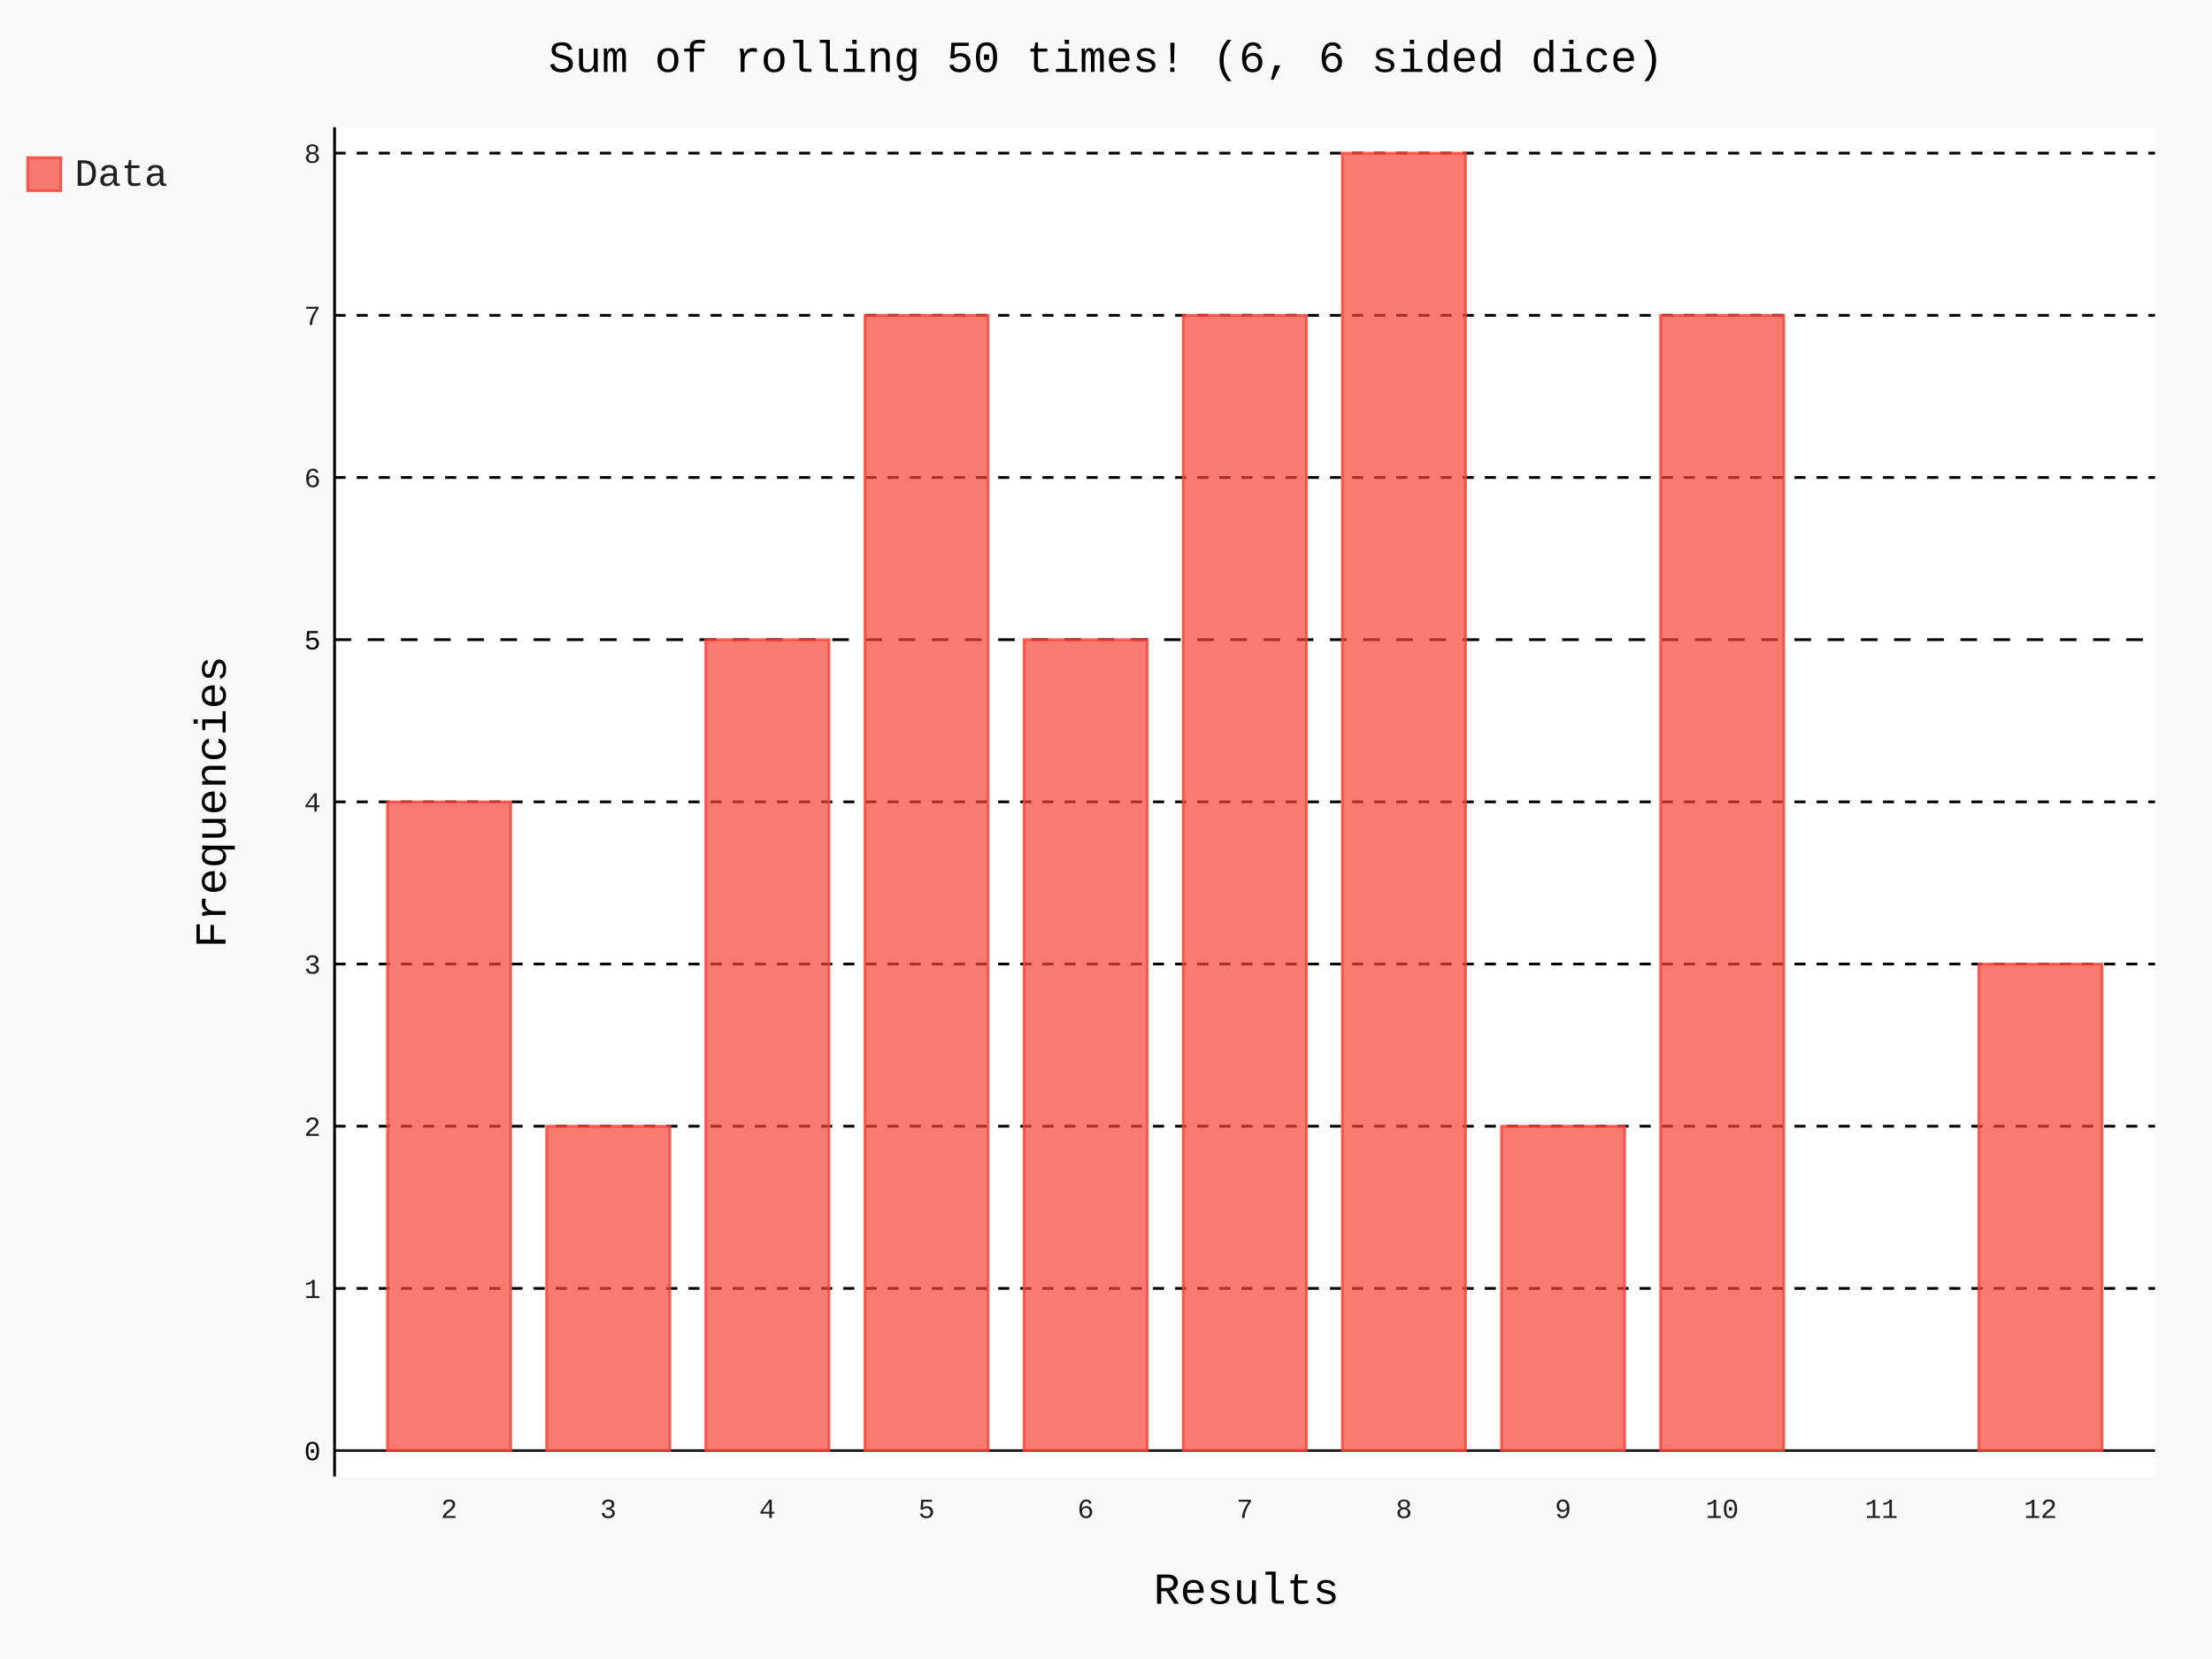
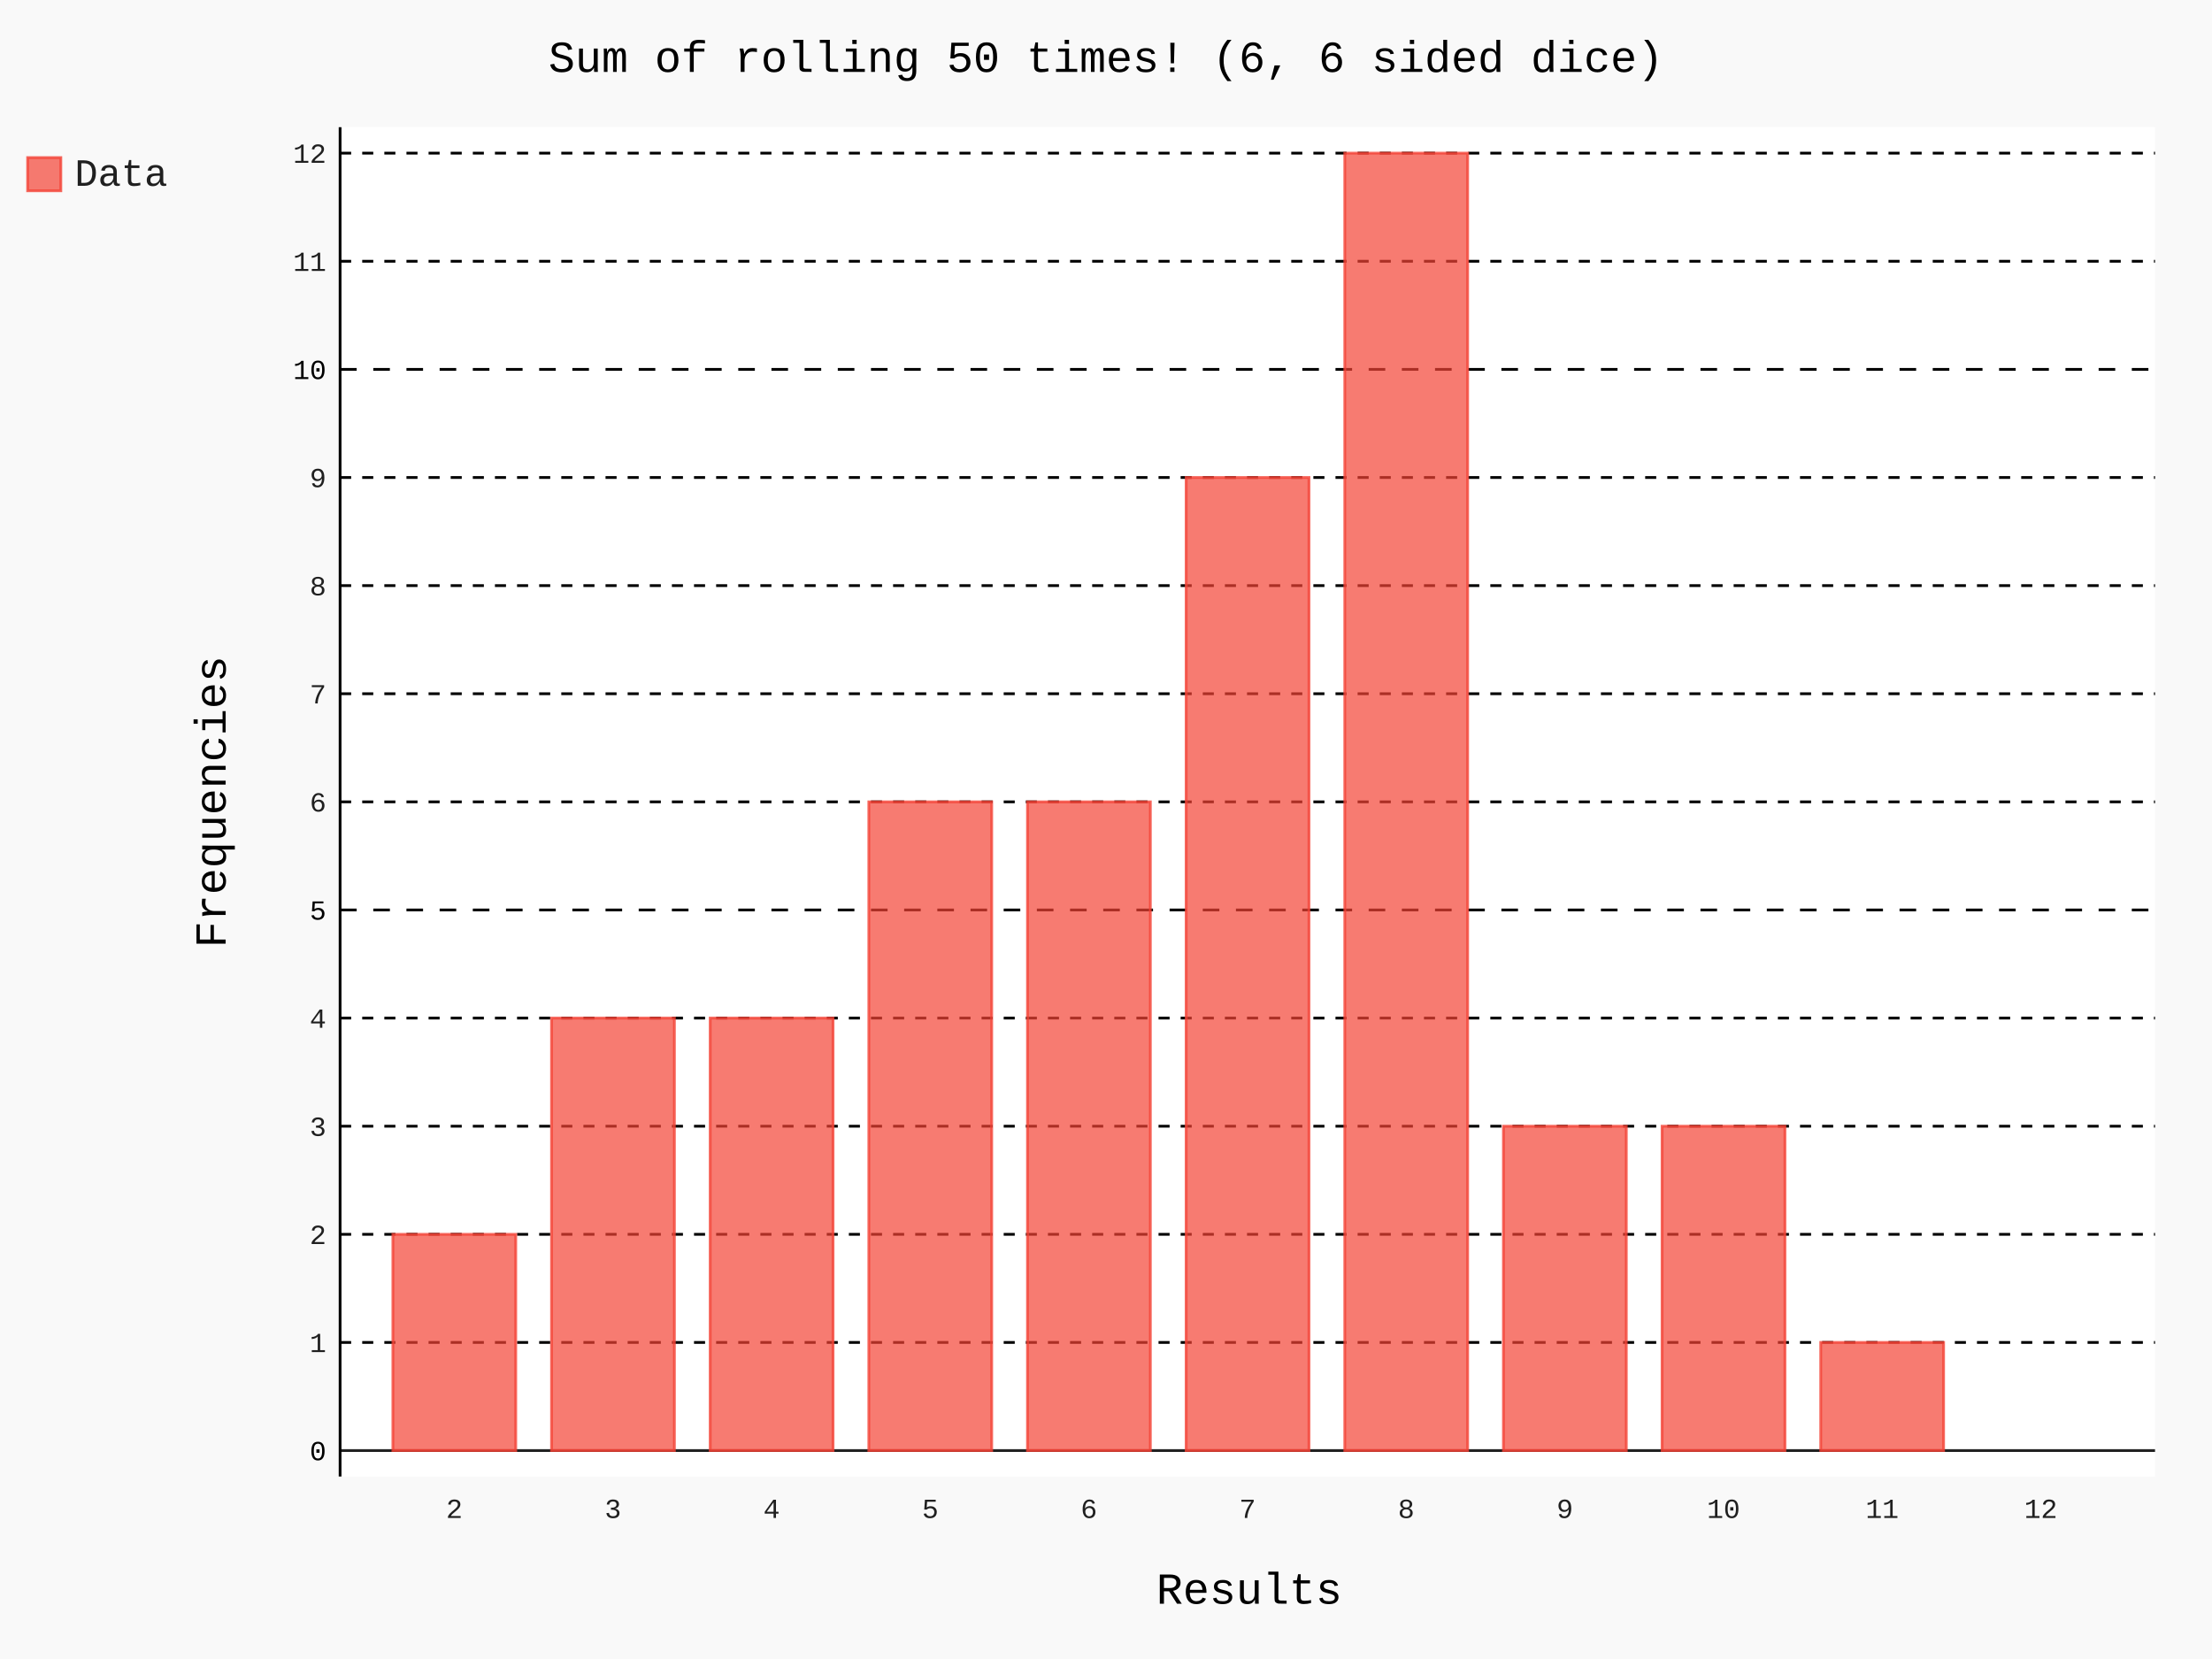
- <svg xmlns="http://www.w3.org/2000/svg" id="chart-41c898a9-c550-4b8f-9f5b-6c21ceff38a6" class="pygal-chart" viewBox="0 0 800 600">
+ <svg xmlns="http://www.w3.org/2000/svg" id="chart-113fd597-7614-4728-b394-9f4e06cf2603" class="pygal-chart" viewBox="0 0 800 600">
  <defs>
-     <style type="text/css">#chart-41c898a9-c550-4b8f-9f5b-6c21ceff38a6{-webkit-user-select:none;-webkit-font-smoothing:antialiased;font-family:Consolas,"Liberation Mono",Menlo,Courier,monospace}#chart-41c898a9-c550-4b8f-9f5b-6c21ceff38a6 .title{font-family:Consolas,"Liberation Mono",Menlo,Courier,monospace;font-size:16px}#chart-41c898a9-c550-4b8f-9f5b-6c21ceff38a6 .legends .legend text{font-family:Consolas,"Liberation Mono",Menlo,Courier,monospace;font-size:14px}#chart-41c898a9-c550-4b8f-9f5b-6c21ceff38a6 .axis text{font-family:Consolas,"Liberation Mono",Menlo,Courier,monospace;font-size:10px}#chart-41c898a9-c550-4b8f-9f5b-6c21ceff38a6 .axis text.major{font-family:Consolas,"Liberation Mono",Menlo,Courier,monospace;font-size:10px}#chart-41c898a9-c550-4b8f-9f5b-6c21ceff38a6 .text-overlay text.value{font-family:Consolas,"Liberation Mono",Menlo,Courier,monospace;font-size:16px}#chart-41c898a9-c550-4b8f-9f5b-6c21ceff38a6 .text-overlay text.label{font-family:Consolas,"Liberation Mono",Menlo,Courier,monospace;font-size:10px}#chart-41c898a9-c550-4b8f-9f5b-6c21ceff38a6 .tooltip{font-family:Consolas,"Liberation Mono",Menlo,Courier,monospace;font-size:14px}#chart-41c898a9-c550-4b8f-9f5b-6c21ceff38a6 text.no_data{font-family:Consolas,"Liberation Mono",Menlo,Courier,monospace;font-size:64px}
- #chart-41c898a9-c550-4b8f-9f5b-6c21ceff38a6{background-color:rgba(249,249,249,1)}#chart-41c898a9-c550-4b8f-9f5b-6c21ceff38a6 path,#chart-41c898a9-c550-4b8f-9f5b-6c21ceff38a6 line,#chart-41c898a9-c550-4b8f-9f5b-6c21ceff38a6 rect,#chart-41c898a9-c550-4b8f-9f5b-6c21ceff38a6 circle{-webkit-transition:150ms;-moz-transition:150ms;transition:150ms}#chart-41c898a9-c550-4b8f-9f5b-6c21ceff38a6 .graph &gt; .background{fill:rgba(249,249,249,1)}#chart-41c898a9-c550-4b8f-9f5b-6c21ceff38a6 .plot &gt; .background{fill:rgba(255,255,255,1)}#chart-41c898a9-c550-4b8f-9f5b-6c21ceff38a6 .graph{fill:rgba(0,0,0,.87)}#chart-41c898a9-c550-4b8f-9f5b-6c21ceff38a6 text.no_data{fill:rgba(0,0,0,1)}#chart-41c898a9-c550-4b8f-9f5b-6c21ceff38a6 .title{fill:rgba(0,0,0,1)}#chart-41c898a9-c550-4b8f-9f5b-6c21ceff38a6 .legends .legend text{fill:rgba(0,0,0,.87)}#chart-41c898a9-c550-4b8f-9f5b-6c21ceff38a6 .legends .legend:hover text{fill:rgba(0,0,0,1)}#chart-41c898a9-c550-4b8f-9f5b-6c21ceff38a6 .axis .line{stroke:rgba(0,0,0,1)}#chart-41c898a9-c550-4b8f-9f5b-6c21ceff38a6 .axis .guide.line{stroke:rgba(0,0,0,.54)}#chart-41c898a9-c550-4b8f-9f5b-6c21ceff38a6 .axis .major.line{stroke:rgba(0,0,0,.87)}#chart-41c898a9-c550-4b8f-9f5b-6c21ceff38a6 .axis text.major{fill:rgba(0,0,0,1)}#chart-41c898a9-c550-4b8f-9f5b-6c21ceff38a6 .axis.y .guides:hover .guide.line,#chart-41c898a9-c550-4b8f-9f5b-6c21ceff38a6 .line-graph .axis.x .guides:hover .guide.line,#chart-41c898a9-c550-4b8f-9f5b-6c21ceff38a6 .stackedline-graph .axis.x .guides:hover .guide.line,#chart-41c898a9-c550-4b8f-9f5b-6c21ceff38a6 .xy-graph .axis.x .guides:hover .guide.line{stroke:rgba(0,0,0,1)}#chart-41c898a9-c550-4b8f-9f5b-6c21ceff38a6 .axis .guides:hover text{fill:rgba(0,0,0,1)}#chart-41c898a9-c550-4b8f-9f5b-6c21ceff38a6 .reactive{fill-opacity:.7;stroke-opacity:.8;stroke-width:1}#chart-41c898a9-c550-4b8f-9f5b-6c21ceff38a6 .ci{stroke:rgba(0,0,0,.87)}#chart-41c898a9-c550-4b8f-9f5b-6c21ceff38a6 .reactive.active,#chart-41c898a9-c550-4b8f-9f5b-6c21ceff38a6 .active .reactive{fill-opacity:.8;stroke-opacity:.9;stroke-width:4}#chart-41c898a9-c550-4b8f-9f5b-6c21ceff38a6 .ci .reactive.active{stroke-width:1.5}#chart-41c898a9-c550-4b8f-9f5b-6c21ceff38a6 .series text{fill:rgba(0,0,0,1)}#chart-41c898a9-c550-4b8f-9f5b-6c21ceff38a6 .tooltip rect{fill:rgba(255,255,255,1);stroke:rgba(0,0,0,1);-webkit-transition:opacity 150ms;-moz-transition:opacity 150ms;transition:opacity 150ms}#chart-41c898a9-c550-4b8f-9f5b-6c21ceff38a6 .tooltip .label{fill:rgba(0,0,0,.87)}#chart-41c898a9-c550-4b8f-9f5b-6c21ceff38a6 .tooltip .label{fill:rgba(0,0,0,.87)}#chart-41c898a9-c550-4b8f-9f5b-6c21ceff38a6 .tooltip .legend{font-size:.8em;fill:rgba(0,0,0,.54)}#chart-41c898a9-c550-4b8f-9f5b-6c21ceff38a6 .tooltip .x_label{font-size:.6em;fill:rgba(0,0,0,1)}#chart-41c898a9-c550-4b8f-9f5b-6c21ceff38a6 .tooltip .xlink{font-size:.5em;text-decoration:underline}#chart-41c898a9-c550-4b8f-9f5b-6c21ceff38a6 .tooltip .value{font-size:1.5em}#chart-41c898a9-c550-4b8f-9f5b-6c21ceff38a6 .bound{font-size:.5em}#chart-41c898a9-c550-4b8f-9f5b-6c21ceff38a6 .max-value{font-size:.75em;fill:rgba(0,0,0,.54)}#chart-41c898a9-c550-4b8f-9f5b-6c21ceff38a6 .map-element{fill:rgba(255,255,255,1);stroke:rgba(0,0,0,.54) !important}#chart-41c898a9-c550-4b8f-9f5b-6c21ceff38a6 .map-element .reactive{fill-opacity:inherit;stroke-opacity:inherit}#chart-41c898a9-c550-4b8f-9f5b-6c21ceff38a6 .color-0,#chart-41c898a9-c550-4b8f-9f5b-6c21ceff38a6 .color-0 a:visited{stroke:#F44336;fill:#F44336}#chart-41c898a9-c550-4b8f-9f5b-6c21ceff38a6 .text-overlay .color-0 text{fill:black}
- #chart-41c898a9-c550-4b8f-9f5b-6c21ceff38a6 text.no_data{text-anchor:middle}#chart-41c898a9-c550-4b8f-9f5b-6c21ceff38a6 .guide.line{fill:none}#chart-41c898a9-c550-4b8f-9f5b-6c21ceff38a6 .centered{text-anchor:middle}#chart-41c898a9-c550-4b8f-9f5b-6c21ceff38a6 .title{text-anchor:middle}#chart-41c898a9-c550-4b8f-9f5b-6c21ceff38a6 .legends .legend text{fill-opacity:1}#chart-41c898a9-c550-4b8f-9f5b-6c21ceff38a6 .axis.x text{text-anchor:middle}#chart-41c898a9-c550-4b8f-9f5b-6c21ceff38a6 .axis.x:not(.web) text[transform]{text-anchor:start}#chart-41c898a9-c550-4b8f-9f5b-6c21ceff38a6 .axis.x:not(.web) text[transform].backwards{text-anchor:end}#chart-41c898a9-c550-4b8f-9f5b-6c21ceff38a6 .axis.y text{text-anchor:end}#chart-41c898a9-c550-4b8f-9f5b-6c21ceff38a6 .axis.y text[transform].backwards{text-anchor:start}#chart-41c898a9-c550-4b8f-9f5b-6c21ceff38a6 .axis.y2 text{text-anchor:start}#chart-41c898a9-c550-4b8f-9f5b-6c21ceff38a6 .axis.y2 text[transform].backwards{text-anchor:end}#chart-41c898a9-c550-4b8f-9f5b-6c21ceff38a6 .axis .guide.line{stroke-dasharray:4,4;stroke:black}#chart-41c898a9-c550-4b8f-9f5b-6c21ceff38a6 .axis .major.guide.line{stroke-dasharray:6,6;stroke:black}#chart-41c898a9-c550-4b8f-9f5b-6c21ceff38a6 .horizontal .axis.y .guide.line,#chart-41c898a9-c550-4b8f-9f5b-6c21ceff38a6 .horizontal .axis.y2 .guide.line,#chart-41c898a9-c550-4b8f-9f5b-6c21ceff38a6 .vertical .axis.x .guide.line{opacity:0}#chart-41c898a9-c550-4b8f-9f5b-6c21ceff38a6 .horizontal .axis.always_show .guide.line,#chart-41c898a9-c550-4b8f-9f5b-6c21ceff38a6 .vertical .axis.always_show .guide.line{opacity:1 !important}#chart-41c898a9-c550-4b8f-9f5b-6c21ceff38a6 .axis.y .guides:hover .guide.line,#chart-41c898a9-c550-4b8f-9f5b-6c21ceff38a6 .axis.y2 .guides:hover .guide.line,#chart-41c898a9-c550-4b8f-9f5b-6c21ceff38a6 .axis.x .guides:hover .guide.line{opacity:1}#chart-41c898a9-c550-4b8f-9f5b-6c21ceff38a6 .axis .guides:hover text{opacity:1}#chart-41c898a9-c550-4b8f-9f5b-6c21ceff38a6 .nofill{fill:none}#chart-41c898a9-c550-4b8f-9f5b-6c21ceff38a6 .subtle-fill{fill-opacity:.2}#chart-41c898a9-c550-4b8f-9f5b-6c21ceff38a6 .dot{stroke-width:1px;fill-opacity:1;stroke-opacity:1}#chart-41c898a9-c550-4b8f-9f5b-6c21ceff38a6 .dot.active{stroke-width:5px}#chart-41c898a9-c550-4b8f-9f5b-6c21ceff38a6 .dot.negative{fill:transparent}#chart-41c898a9-c550-4b8f-9f5b-6c21ceff38a6 text,#chart-41c898a9-c550-4b8f-9f5b-6c21ceff38a6 tspan{stroke:none !important}#chart-41c898a9-c550-4b8f-9f5b-6c21ceff38a6 .series text.active{opacity:1}#chart-41c898a9-c550-4b8f-9f5b-6c21ceff38a6 .tooltip rect{fill-opacity:.95;stroke-width:.5}#chart-41c898a9-c550-4b8f-9f5b-6c21ceff38a6 .tooltip text{fill-opacity:1}#chart-41c898a9-c550-4b8f-9f5b-6c21ceff38a6 .showable{visibility:hidden}#chart-41c898a9-c550-4b8f-9f5b-6c21ceff38a6 .showable.shown{visibility:visible}#chart-41c898a9-c550-4b8f-9f5b-6c21ceff38a6 .gauge-background{fill:rgba(229,229,229,1);stroke:none}#chart-41c898a9-c550-4b8f-9f5b-6c21ceff38a6 .bg-lines{stroke:rgba(249,249,249,1);stroke-width:2px}</style>
+     <style type="text/css">#chart-113fd597-7614-4728-b394-9f4e06cf2603{-webkit-user-select:none;-webkit-font-smoothing:antialiased;font-family:Consolas,"Liberation Mono",Menlo,Courier,monospace}#chart-113fd597-7614-4728-b394-9f4e06cf2603 .title{font-family:Consolas,"Liberation Mono",Menlo,Courier,monospace;font-size:16px}#chart-113fd597-7614-4728-b394-9f4e06cf2603 .legends .legend text{font-family:Consolas,"Liberation Mono",Menlo,Courier,monospace;font-size:14px}#chart-113fd597-7614-4728-b394-9f4e06cf2603 .axis text{font-family:Consolas,"Liberation Mono",Menlo,Courier,monospace;font-size:10px}#chart-113fd597-7614-4728-b394-9f4e06cf2603 .axis text.major{font-family:Consolas,"Liberation Mono",Menlo,Courier,monospace;font-size:10px}#chart-113fd597-7614-4728-b394-9f4e06cf2603 .text-overlay text.value{font-family:Consolas,"Liberation Mono",Menlo,Courier,monospace;font-size:16px}#chart-113fd597-7614-4728-b394-9f4e06cf2603 .text-overlay text.label{font-family:Consolas,"Liberation Mono",Menlo,Courier,monospace;font-size:10px}#chart-113fd597-7614-4728-b394-9f4e06cf2603 .tooltip{font-family:Consolas,"Liberation Mono",Menlo,Courier,monospace;font-size:14px}#chart-113fd597-7614-4728-b394-9f4e06cf2603 text.no_data{font-family:Consolas,"Liberation Mono",Menlo,Courier,monospace;font-size:64px}
+ #chart-113fd597-7614-4728-b394-9f4e06cf2603{background-color:rgba(249,249,249,1)}#chart-113fd597-7614-4728-b394-9f4e06cf2603 path,#chart-113fd597-7614-4728-b394-9f4e06cf2603 line,#chart-113fd597-7614-4728-b394-9f4e06cf2603 rect,#chart-113fd597-7614-4728-b394-9f4e06cf2603 circle{-webkit-transition:150ms;-moz-transition:150ms;transition:150ms}#chart-113fd597-7614-4728-b394-9f4e06cf2603 .graph &gt; .background{fill:rgba(249,249,249,1)}#chart-113fd597-7614-4728-b394-9f4e06cf2603 .plot &gt; .background{fill:rgba(255,255,255,1)}#chart-113fd597-7614-4728-b394-9f4e06cf2603 .graph{fill:rgba(0,0,0,.87)}#chart-113fd597-7614-4728-b394-9f4e06cf2603 text.no_data{fill:rgba(0,0,0,1)}#chart-113fd597-7614-4728-b394-9f4e06cf2603 .title{fill:rgba(0,0,0,1)}#chart-113fd597-7614-4728-b394-9f4e06cf2603 .legends .legend text{fill:rgba(0,0,0,.87)}#chart-113fd597-7614-4728-b394-9f4e06cf2603 .legends .legend:hover text{fill:rgba(0,0,0,1)}#chart-113fd597-7614-4728-b394-9f4e06cf2603 .axis .line{stroke:rgba(0,0,0,1)}#chart-113fd597-7614-4728-b394-9f4e06cf2603 .axis .guide.line{stroke:rgba(0,0,0,.54)}#chart-113fd597-7614-4728-b394-9f4e06cf2603 .axis .major.line{stroke:rgba(0,0,0,.87)}#chart-113fd597-7614-4728-b394-9f4e06cf2603 .axis text.major{fill:rgba(0,0,0,1)}#chart-113fd597-7614-4728-b394-9f4e06cf2603 .axis.y .guides:hover .guide.line,#chart-113fd597-7614-4728-b394-9f4e06cf2603 .line-graph .axis.x .guides:hover .guide.line,#chart-113fd597-7614-4728-b394-9f4e06cf2603 .stackedline-graph .axis.x .guides:hover .guide.line,#chart-113fd597-7614-4728-b394-9f4e06cf2603 .xy-graph .axis.x .guides:hover .guide.line{stroke:rgba(0,0,0,1)}#chart-113fd597-7614-4728-b394-9f4e06cf2603 .axis .guides:hover text{fill:rgba(0,0,0,1)}#chart-113fd597-7614-4728-b394-9f4e06cf2603 .reactive{fill-opacity:.7;stroke-opacity:.8;stroke-width:1}#chart-113fd597-7614-4728-b394-9f4e06cf2603 .ci{stroke:rgba(0,0,0,.87)}#chart-113fd597-7614-4728-b394-9f4e06cf2603 .reactive.active,#chart-113fd597-7614-4728-b394-9f4e06cf2603 .active .reactive{fill-opacity:.8;stroke-opacity:.9;stroke-width:4}#chart-113fd597-7614-4728-b394-9f4e06cf2603 .ci .reactive.active{stroke-width:1.5}#chart-113fd597-7614-4728-b394-9f4e06cf2603 .series text{fill:rgba(0,0,0,1)}#chart-113fd597-7614-4728-b394-9f4e06cf2603 .tooltip rect{fill:rgba(255,255,255,1);stroke:rgba(0,0,0,1);-webkit-transition:opacity 150ms;-moz-transition:opacity 150ms;transition:opacity 150ms}#chart-113fd597-7614-4728-b394-9f4e06cf2603 .tooltip .label{fill:rgba(0,0,0,.87)}#chart-113fd597-7614-4728-b394-9f4e06cf2603 .tooltip .label{fill:rgba(0,0,0,.87)}#chart-113fd597-7614-4728-b394-9f4e06cf2603 .tooltip .legend{font-size:.8em;fill:rgba(0,0,0,.54)}#chart-113fd597-7614-4728-b394-9f4e06cf2603 .tooltip .x_label{font-size:.6em;fill:rgba(0,0,0,1)}#chart-113fd597-7614-4728-b394-9f4e06cf2603 .tooltip .xlink{font-size:.5em;text-decoration:underline}#chart-113fd597-7614-4728-b394-9f4e06cf2603 .tooltip .value{font-size:1.5em}#chart-113fd597-7614-4728-b394-9f4e06cf2603 .bound{font-size:.5em}#chart-113fd597-7614-4728-b394-9f4e06cf2603 .max-value{font-size:.75em;fill:rgba(0,0,0,.54)}#chart-113fd597-7614-4728-b394-9f4e06cf2603 .map-element{fill:rgba(255,255,255,1);stroke:rgba(0,0,0,.54) !important}#chart-113fd597-7614-4728-b394-9f4e06cf2603 .map-element .reactive{fill-opacity:inherit;stroke-opacity:inherit}#chart-113fd597-7614-4728-b394-9f4e06cf2603 .color-0,#chart-113fd597-7614-4728-b394-9f4e06cf2603 .color-0 a:visited{stroke:#F44336;fill:#F44336}#chart-113fd597-7614-4728-b394-9f4e06cf2603 .text-overlay .color-0 text{fill:black}
+ #chart-113fd597-7614-4728-b394-9f4e06cf2603 text.no_data{text-anchor:middle}#chart-113fd597-7614-4728-b394-9f4e06cf2603 .guide.line{fill:none}#chart-113fd597-7614-4728-b394-9f4e06cf2603 .centered{text-anchor:middle}#chart-113fd597-7614-4728-b394-9f4e06cf2603 .title{text-anchor:middle}#chart-113fd597-7614-4728-b394-9f4e06cf2603 .legends .legend text{fill-opacity:1}#chart-113fd597-7614-4728-b394-9f4e06cf2603 .axis.x text{text-anchor:middle}#chart-113fd597-7614-4728-b394-9f4e06cf2603 .axis.x:not(.web) text[transform]{text-anchor:start}#chart-113fd597-7614-4728-b394-9f4e06cf2603 .axis.x:not(.web) text[transform].backwards{text-anchor:end}#chart-113fd597-7614-4728-b394-9f4e06cf2603 .axis.y text{text-anchor:end}#chart-113fd597-7614-4728-b394-9f4e06cf2603 .axis.y text[transform].backwards{text-anchor:start}#chart-113fd597-7614-4728-b394-9f4e06cf2603 .axis.y2 text{text-anchor:start}#chart-113fd597-7614-4728-b394-9f4e06cf2603 .axis.y2 text[transform].backwards{text-anchor:end}#chart-113fd597-7614-4728-b394-9f4e06cf2603 .axis .guide.line{stroke-dasharray:4,4;stroke:black}#chart-113fd597-7614-4728-b394-9f4e06cf2603 .axis .major.guide.line{stroke-dasharray:6,6;stroke:black}#chart-113fd597-7614-4728-b394-9f4e06cf2603 .horizontal .axis.y .guide.line,#chart-113fd597-7614-4728-b394-9f4e06cf2603 .horizontal .axis.y2 .guide.line,#chart-113fd597-7614-4728-b394-9f4e06cf2603 .vertical .axis.x .guide.line{opacity:0}#chart-113fd597-7614-4728-b394-9f4e06cf2603 .horizontal .axis.always_show .guide.line,#chart-113fd597-7614-4728-b394-9f4e06cf2603 .vertical .axis.always_show .guide.line{opacity:1 !important}#chart-113fd597-7614-4728-b394-9f4e06cf2603 .axis.y .guides:hover .guide.line,#chart-113fd597-7614-4728-b394-9f4e06cf2603 .axis.y2 .guides:hover .guide.line,#chart-113fd597-7614-4728-b394-9f4e06cf2603 .axis.x .guides:hover .guide.line{opacity:1}#chart-113fd597-7614-4728-b394-9f4e06cf2603 .axis .guides:hover text{opacity:1}#chart-113fd597-7614-4728-b394-9f4e06cf2603 .nofill{fill:none}#chart-113fd597-7614-4728-b394-9f4e06cf2603 .subtle-fill{fill-opacity:.2}#chart-113fd597-7614-4728-b394-9f4e06cf2603 .dot{stroke-width:1px;fill-opacity:1;stroke-opacity:1}#chart-113fd597-7614-4728-b394-9f4e06cf2603 .dot.active{stroke-width:5px}#chart-113fd597-7614-4728-b394-9f4e06cf2603 .dot.negative{fill:transparent}#chart-113fd597-7614-4728-b394-9f4e06cf2603 text,#chart-113fd597-7614-4728-b394-9f4e06cf2603 tspan{stroke:none !important}#chart-113fd597-7614-4728-b394-9f4e06cf2603 .series text.active{opacity:1}#chart-113fd597-7614-4728-b394-9f4e06cf2603 .tooltip rect{fill-opacity:.95;stroke-width:.5}#chart-113fd597-7614-4728-b394-9f4e06cf2603 .tooltip text{fill-opacity:1}#chart-113fd597-7614-4728-b394-9f4e06cf2603 .showable{visibility:hidden}#chart-113fd597-7614-4728-b394-9f4e06cf2603 .showable.shown{visibility:visible}#chart-113fd597-7614-4728-b394-9f4e06cf2603 .gauge-background{fill:rgba(229,229,229,1);stroke:none}#chart-113fd597-7614-4728-b394-9f4e06cf2603 .bg-lines{stroke:rgba(249,249,249,1);stroke-width:2px}</style>
  </defs>
  <g class="graph bar-graph vertical">
    <rect x="0" y="0" width="800" height="600" class="background" />
-     <g transform="translate(121, 46)" class="plot">
-       <rect x="0" y="0" width="658.4" height="488" class="background" />
+     <g transform="translate(123, 46)" class="plot">
+       <rect x="0" y="0" width="656.4" height="488" class="background" />
      <g class="axis y always_show">
        <g class="guides">
-           <path d="M0 478.615 h658.4" class="axis major line" />
+           <path d="M0 478.615 h656.4" class="axis major line" />
          <text x="-5" y="482.115" class="major">0</text>
        </g>
        <g class="guides">
-           <path d="M0 419.962 h658.4" class="guide line" />
-           <text x="-5" y="423.462" class="">1</text>
+           <path d="M0 439.513 h656.4" class="guide line" />
+           <text x="-5" y="443.013" class="">1</text>
        </g>
        <g class="guides">
-           <path d="M0 361.308 h658.4" class="guide line" />
-           <text x="-5" y="364.808" class="">2</text>
+           <path d="M0 400.41 h656.4" class="guide line" />
+           <text x="-5" y="403.91" class="">2</text>
        </g>
        <g class="guides">
-           <path d="M0 302.654 h658.4" class="guide line" />
-           <text x="-5" y="306.154" class="">3</text>
+           <path d="M0 361.308 h656.4" class="guide line" />
+           <text x="-5" y="364.808" class="">3</text>
        </g>
        <g class="guides">
-           <path d="M0 244 h658.4" class="guide line" />
-           <text x="-5" y="247.5" class="">4</text>
+           <path d="M0 322.205 h656.4" class="guide line" />
+           <text x="-5" y="325.705" class="">4</text>
        </g>
        <g class="guides">
-           <path d="M0 185.346 h658.4" class="major guide line" />
-           <text x="-5" y="188.846" class="major">5</text>
+           <path d="M0 283.103 h656.4" class="major guide line" />
+           <text x="-5" y="286.603" class="major">5</text>
        </g>
        <g class="guides">
-           <path d="M0 126.692 h658.4" class="guide line" />
-           <text x="-5" y="130.192" class="">6</text>
+           <path d="M0 244 h656.4" class="guide line" />
+           <text x="-5" y="247.5" class="">6</text>
        </g>
        <g class="guides">
-           <path d="M0 68.038 h658.4" class="guide line" />
-           <text x="-5" y="71.538" class="">7</text>
+           <path d="M0 204.897 h656.4" class="guide line" />
+           <text x="-5" y="208.397" class="">7</text>
        </g>
        <g class="guides">
-           <path d="M0 9.385 h658.4" class="guide line" />
-           <text x="-5" y="12.885" class="">8</text>
+           <path d="M0 165.795 h656.4" class="guide line" />
+           <text x="-5" y="169.295" class="">8</text>
+         </g>
+         <g class="guides">
+           <path d="M0 126.692 h656.4" class="guide line" />
+           <text x="-5" y="130.192" class="">9</text>
+         </g>
+         <g class="guides">
+           <path d="M0 87.59 h656.4" class="major guide line" />
+           <text x="-5" y="91.09" class="major">10</text>
+         </g>
+         <g class="guides">
+           <path d="M0 48.487 h656.4" class="guide line" />
+           <text x="-5" y="51.987" class="">11</text>
+         </g>
+         <g class="guides">
+           <path d="M0 9.385 h656.4" class="guide line" />
+           <text x="-5" y="12.885" class="">12</text>
        </g>
      </g>
      <g class="axis x">
        <path d="M0 0 v488" class="line" />
        <g class="guides">
-           <path d="M41.438 0 v488" class="guide line" />
-           <text x="41.438" y="503.0" class="">2</text>
+           <path d="M41.312 0 v488" class="guide line" />
+           <text x="41.312" y="503.0" class="">2</text>
        </g>
        <g class="guides">
-           <path d="M98.99 0 v488" class="guide line" />
-           <text x="98.99" y="503.0" class="">3</text>
+           <path d="M98.69 0 v488" class="guide line" />
+           <text x="98.69" y="503.0" class="">3</text>
        </g>
        <g class="guides">
-           <path d="M156.543 0 v488" class="guide line" />
-           <text x="156.543" y="503.0" class="">4</text>
+           <path d="M156.067 0 v488" class="guide line" />
+           <text x="156.067" y="503.0" class="">4</text>
        </g>
        <g class="guides">
-           <path d="M214.095 0 v488" class="guide line" />
-           <text x="214.095" y="503.0" class="">5</text>
+           <path d="M213.445 0 v488" class="guide line" />
+           <text x="213.445" y="503.0" class="">5</text>
        </g>
        <g class="guides">
-           <path d="M271.648 0 v488" class="guide line" />
-           <text x="271.648" y="503.0" class="">6</text>
+           <path d="M270.822 0 v488" class="guide line" />
+           <text x="270.822" y="503.0" class="">6</text>
        </g>
        <g class="guides">
-           <path d="M329.2 0 v488" class="guide line" />
-           <text x="329.2" y="503.0" class="">7</text>
+           <path d="M328.2 0 v488" class="guide line" />
+           <text x="328.2" y="503.0" class="">7</text>
        </g>
        <g class="guides">
-           <path d="M386.752 0 v488" class="guide line" />
-           <text x="386.752" y="503.0" class="">8</text>
+           <path d="M385.578 0 v488" class="guide line" />
+           <text x="385.578" y="503.0" class="">8</text>
        </g>
        <g class="guides">
-           <path d="M444.305 0 v488" class="guide line" />
-           <text x="444.305" y="503.0" class="">9</text>
+           <path d="M442.955 0 v488" class="guide line" />
+           <text x="442.955" y="503.0" class="">9</text>
        </g>
        <g class="guides">
-           <path d="M501.857 0 v488" class="guide line" />
-           <text x="501.857" y="503.0" class="">10</text>
+           <path d="M500.333 0 v488" class="guide line" />
+           <text x="500.333" y="503.0" class="">10</text>
        </g>
        <g class="guides">
-           <path d="M559.41 0 v488" class="guide line" />
-           <text x="559.41" y="503.0" class="">11</text>
+           <path d="M557.71 0 v488" class="guide line" />
+           <text x="557.71" y="503.0" class="">11</text>
        </g>
        <g class="guides">
-           <path d="M616.962 0 v488" class="guide line" />
-           <text x="616.962" y="503.0" class="">12</text>
+           <path d="M615.088 0 v488" class="guide line" />
+           <text x="615.088" y="503.0" class="">12</text>
        </g>
      </g>
      <g class="series serie-0 color-0">
        <g class="bars">
          <g class="bar">
-             <rect x="19.153" y="244.0" rx="0" ry="0" width="44.569" height="234.615" class="rect reactive tooltip-trigger" />
+             <rect x="19.095" y="400.41" rx="0" ry="0" width="44.433" height="78.205" class="rect reactive tooltip-trigger" />
          </g>
          <g class="bar">
-             <rect x="76.706" y="361.308" rx="0" ry="0" width="44.569" height="117.308" class="rect reactive tooltip-trigger" />
+             <rect x="76.473" y="322.205" rx="0" ry="0" width="44.433" height="156.41" class="rect reactive tooltip-trigger" />
          </g>
          <g class="bar">
-             <rect x="134.258" y="185.346" rx="0" ry="0" width="44.569" height="293.269" class="rect reactive tooltip-trigger" />
+             <rect x="133.851" y="322.205" rx="0" ry="0" width="44.433" height="156.41" class="rect reactive tooltip-trigger" />
          </g>
          <g class="bar">
-             <rect x="191.811" y="68.038" rx="0" ry="0" width="44.569" height="410.577" class="rect reactive tooltip-trigger" />
+             <rect x="191.228" y="244" rx="0" ry="0" width="44.433" height="234.615" class="rect reactive tooltip-trigger" />
          </g>
          <g class="bar">
-             <rect x="249.363" y="185.346" rx="0" ry="0" width="44.569" height="293.269" class="rect reactive tooltip-trigger" />
+             <rect x="248.606" y="244" rx="0" ry="0" width="44.433" height="234.615" class="rect reactive tooltip-trigger" />
          </g>
          <g class="bar">
-             <rect x="306.916" y="68.038" rx="0" ry="0" width="44.569" height="410.577" class="rect reactive tooltip-trigger" />
+             <rect x="305.983" y="126.692" rx="0" ry="0" width="44.433" height="351.923" class="rect reactive tooltip-trigger" />
          </g>
          <g class="bar">
-             <rect x="364.468" y="9.385" rx="0" ry="0" width="44.569" height="469.231" class="rect reactive tooltip-trigger" />
+             <rect x="363.361" y="9.385" rx="0" ry="0" width="44.433" height="469.231" class="rect reactive tooltip-trigger" />
          </g>
          <g class="bar">
-             <rect x="422.021" y="361.308" rx="0" ry="0" width="44.569" height="117.308" class="rect reactive tooltip-trigger" />
+             <rect x="420.739" y="361.308" rx="0" ry="0" width="44.433" height="117.308" class="rect reactive tooltip-trigger" />
          </g>
          <g class="bar">
-             <rect x="479.573" y="68.038" rx="0" ry="0" width="44.569" height="410.577" class="rect reactive tooltip-trigger" />
+             <rect x="478.116" y="361.308" rx="0" ry="0" width="44.433" height="117.308" class="rect reactive tooltip-trigger" />
          </g>
          <g class="bar">
-             <rect x="537.125" y="478.615" rx="0" ry="0" width="44.569" height="0.0" class="rect reactive tooltip-trigger" />
+             <rect x="535.494" y="439.513" rx="0" ry="0" width="44.433" height="39.103" class="rect reactive tooltip-trigger" />
          </g>
          <g class="bar">
-             <rect x="594.678" y="302.654" rx="0" ry="0" width="44.569" height="175.962" class="rect reactive tooltip-trigger" />
+             <rect x="592.871" y="478.615" rx="0" ry="0" width="44.433" height="0.0" class="rect reactive tooltip-trigger" />
          </g>
        </g>
      </g>
    </g>
    <g class="titles">
      <text x="400.0" y="26" class="title plot_title">Sum of rolling 50 times! (6, 6 sided dice)</text>
-       <text x="450.8" y="580" class="title">Results</text>
+       <text x="451.8" y="580" class="title">Results</text>
      <text x="55.6" y="316.0" class="title" transform="rotate(-90 55.6 290)">Frequencies</text>
    </g>
-     <g transform="translate(121, 46)" class="plot overlay">
+     <g transform="translate(123, 46)" class="plot overlay">
      <g class="series serie-0 color-0" />
    </g>
-     <g transform="translate(121, 46)" class="plot text-overlay">
+     <g transform="translate(123, 46)" class="plot text-overlay">
      <g class="series serie-0 color-0" />
    </g>
-     <g transform="translate(121, 46)" class="plot tooltip-overlay">
+     <g transform="translate(123, 46)" class="plot tooltip-overlay">
      <g transform="translate(0 0)" style="opacity: 0" class="tooltip">
        <rect rx="0" ry="0" width="0" height="0" class="tooltip-box" />
        <g class="text" />
      </g>
    </g>
    <g transform="translate(10, 56)" class="legends">
      <g id="activate-serie-0" class="legend reactive activate-serie">
        <rect x="0.0" y="1.0" width="12" height="12" class="color-0 reactive" />
        <text x="17.0" y="11.2">Data</text>
      </g>
    </g>
    <g transform="translate(790, 56)" class="legends" />
  </g>
</svg>
